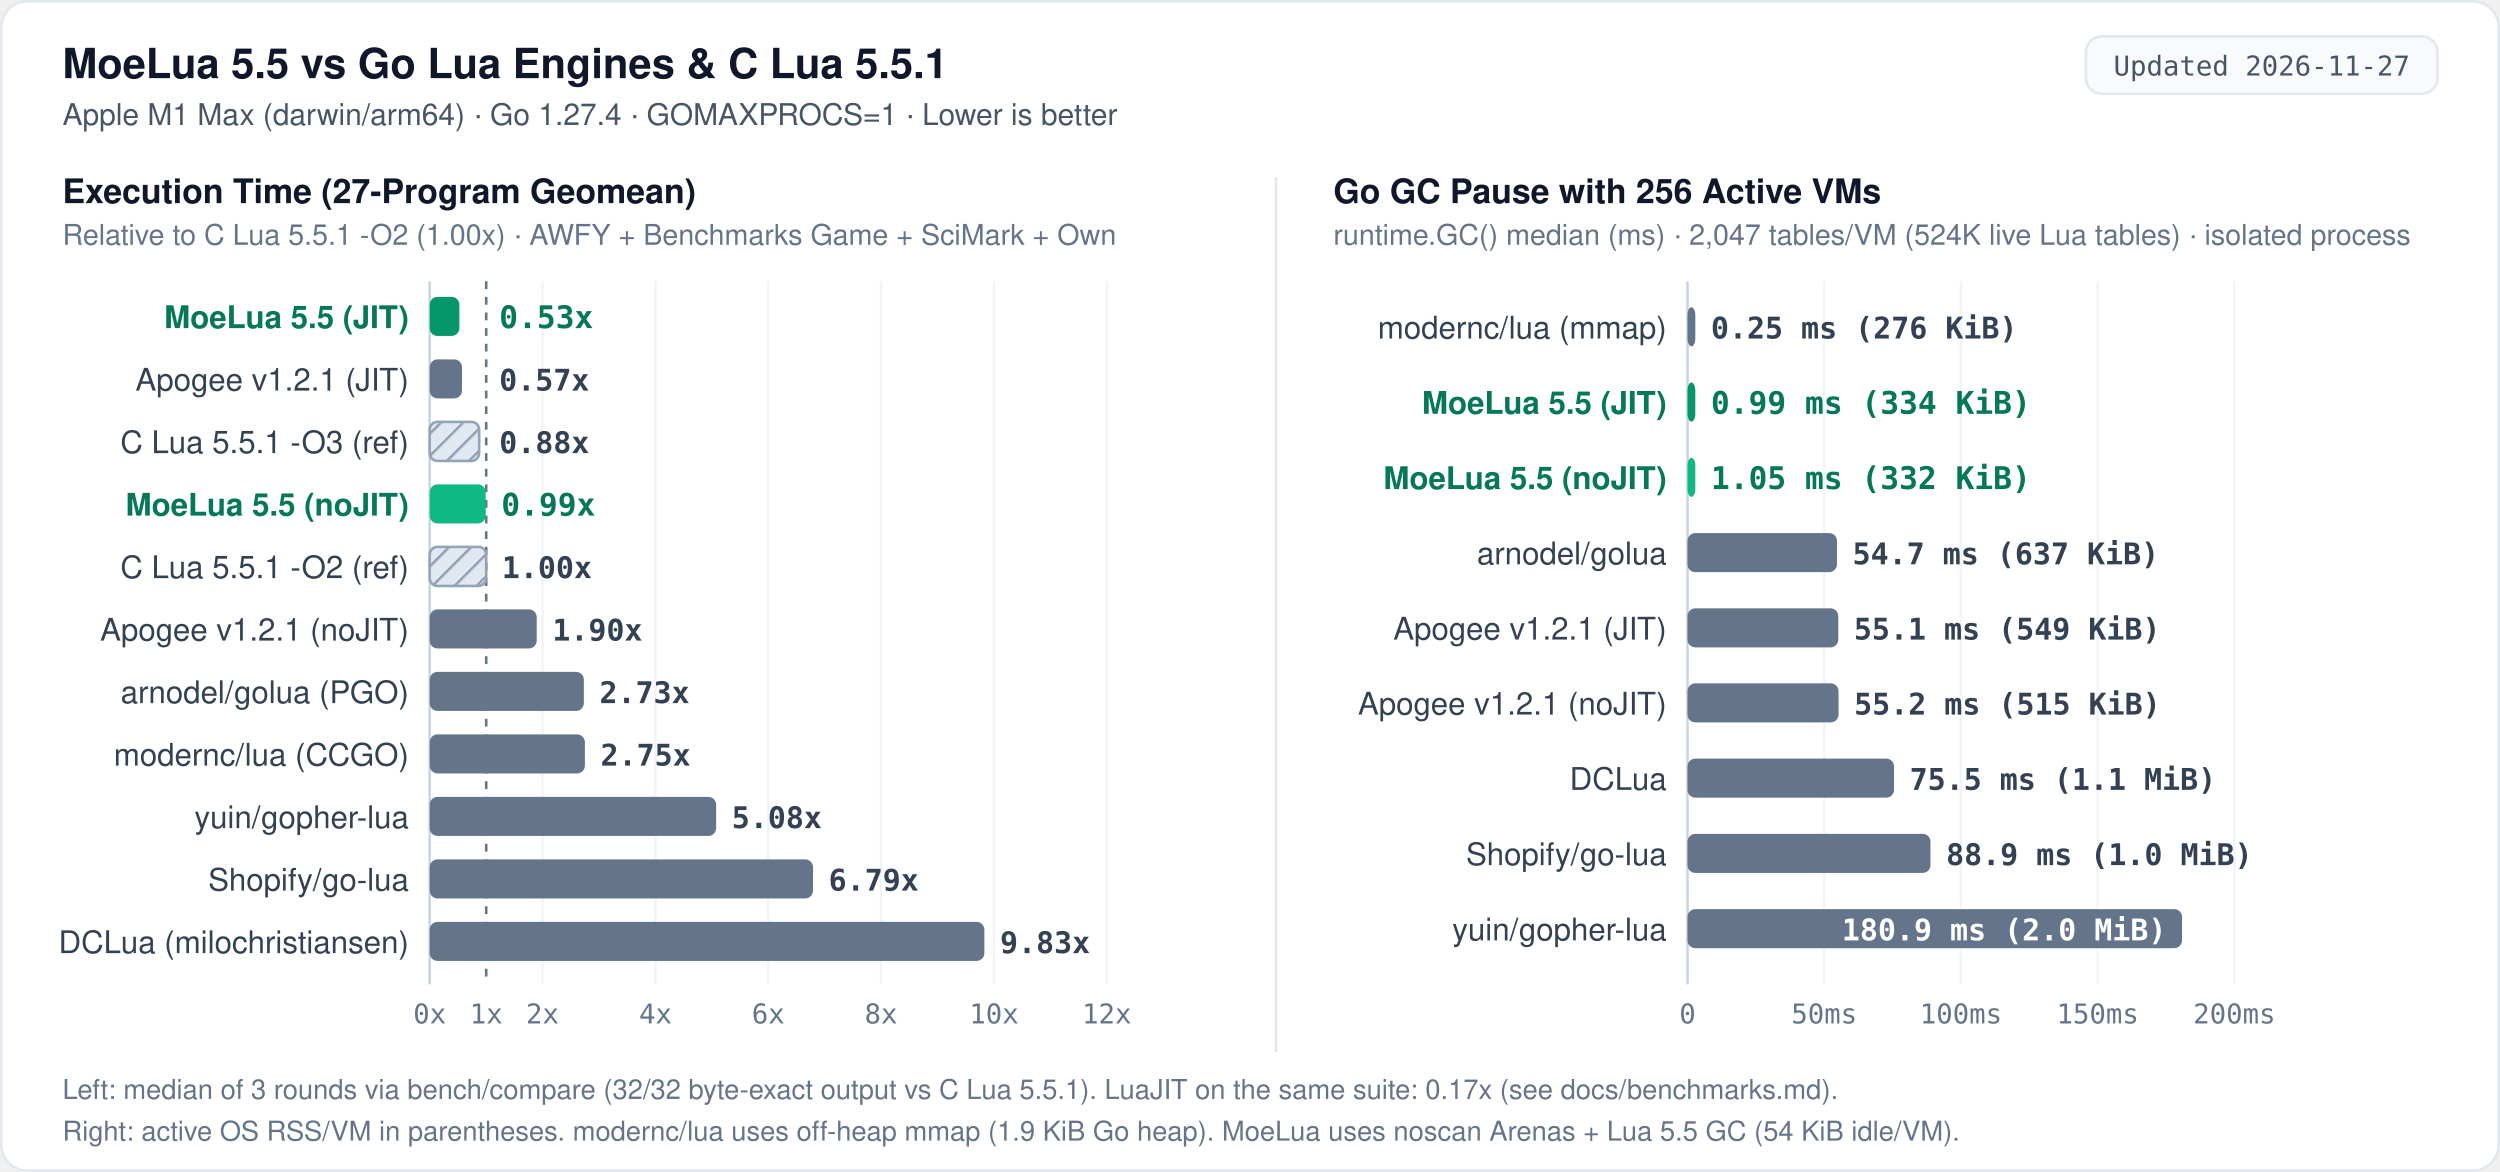
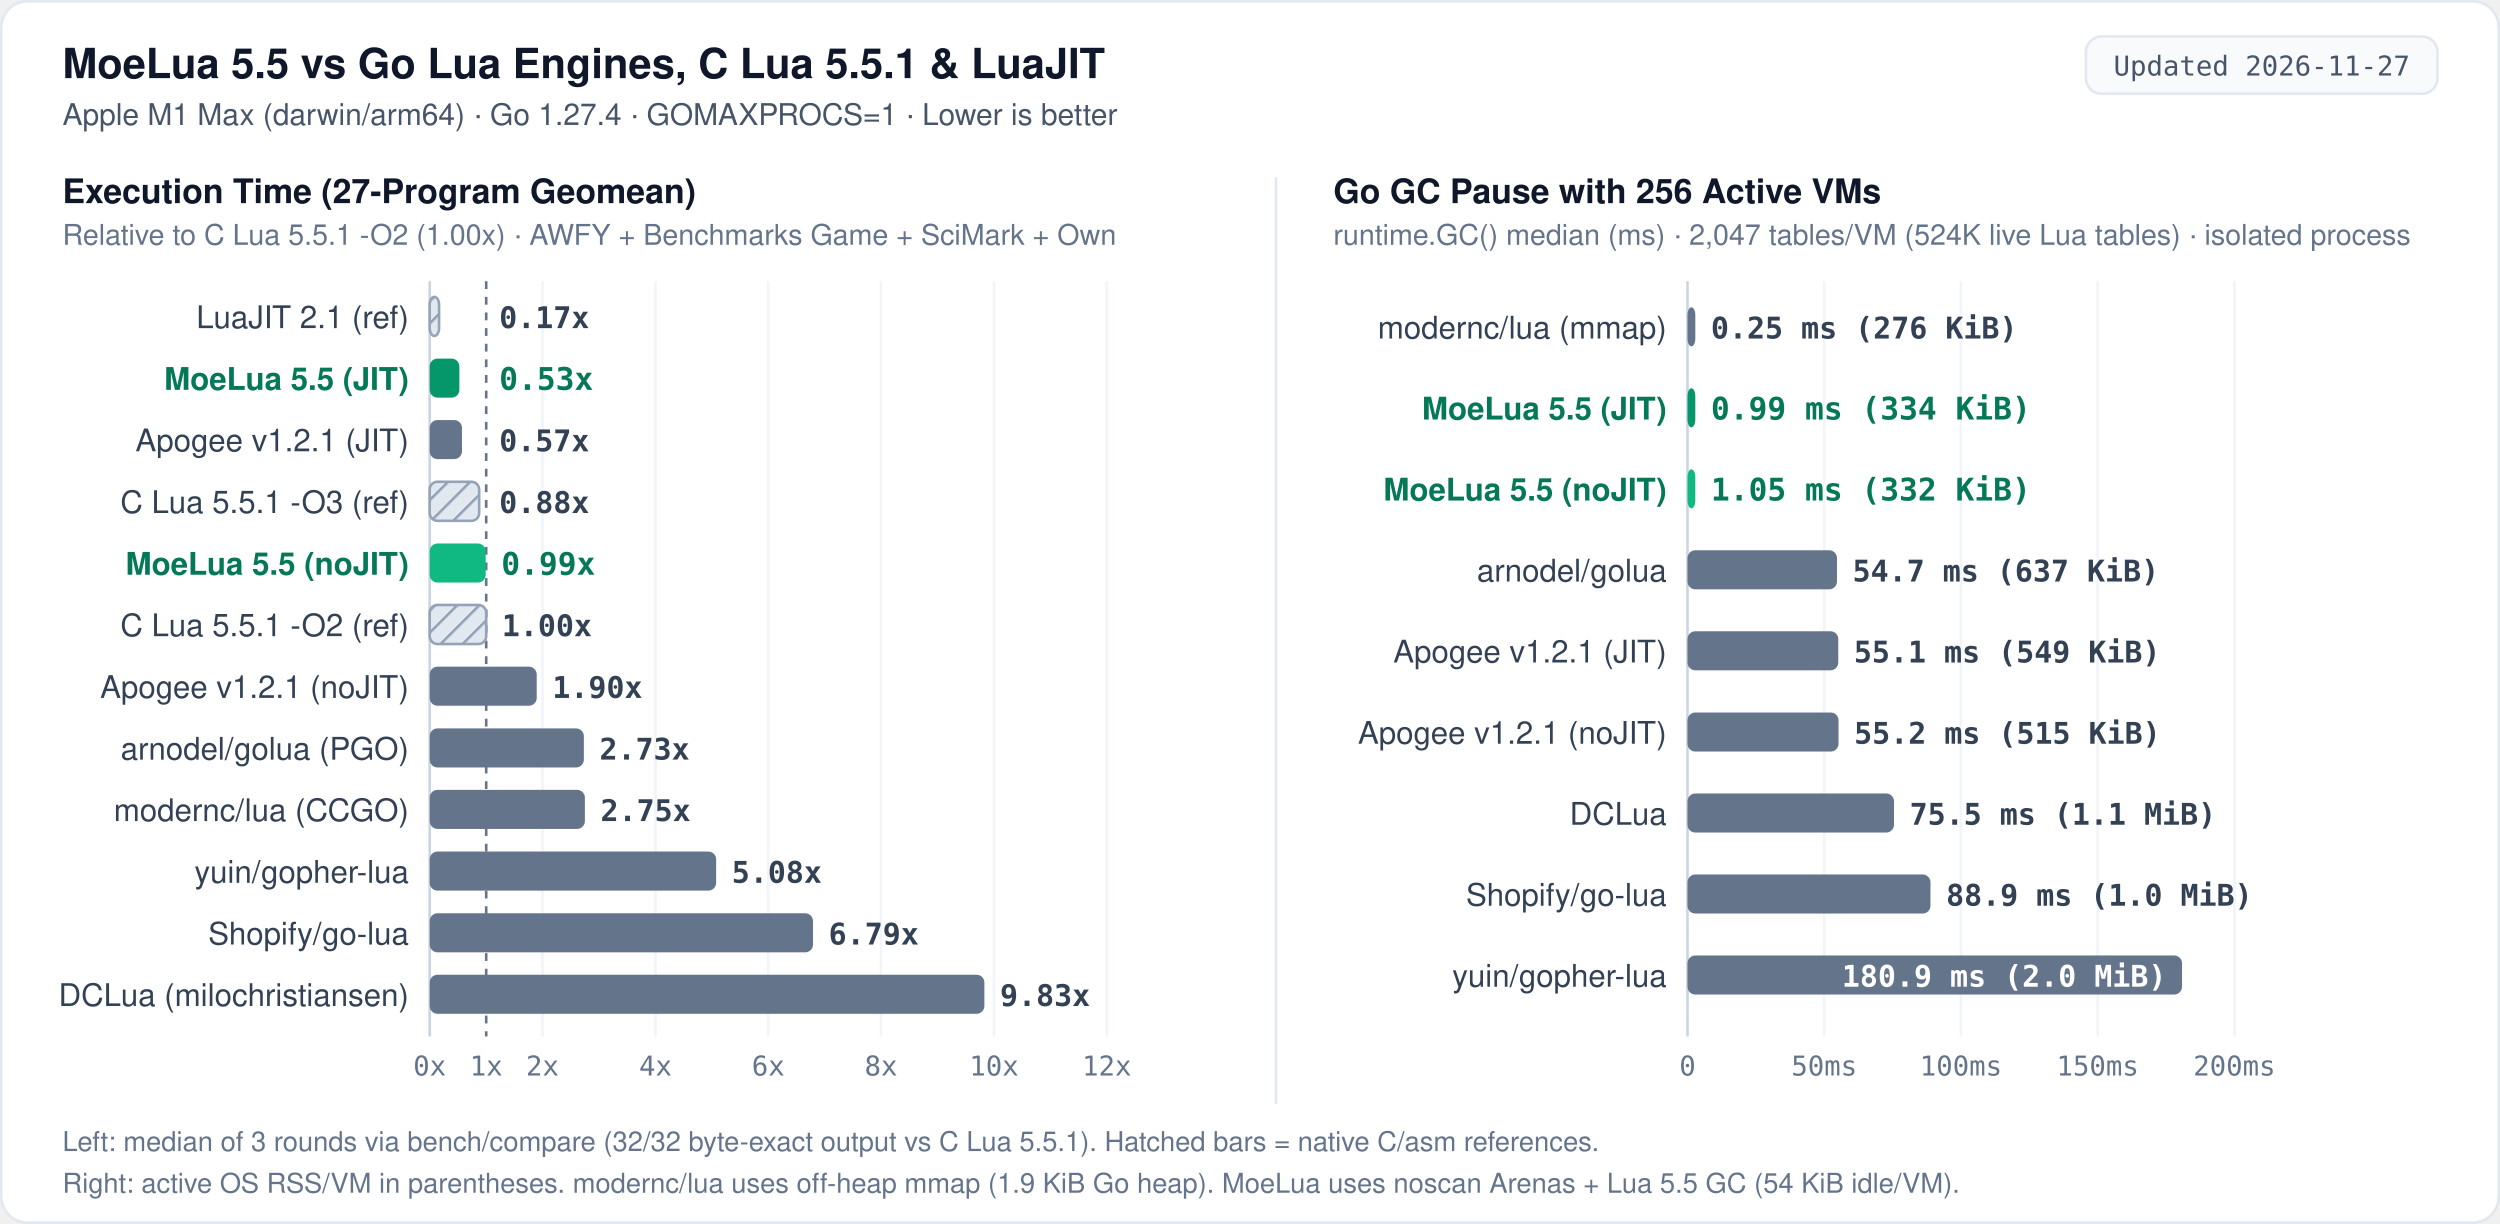
- <svg xmlns="http://www.w3.org/2000/svg" width="960" height="450" viewBox="0 0 960 450" role="img" aria-label="MoeLua 5.5 cross-engine benchmark: 27-program execution time relative to C Lua 5.5.1 -O2 and 256-VM Go GC pause">
+ <svg xmlns="http://www.w3.org/2000/svg" width="960" height="470" viewBox="0 0 960 470" role="img" aria-label="MoeLua 5.5 cross-engine benchmark: 27-program execution time relative to C Lua 5.5.1 -O2 and 256-VM Go GC pause">
  <defs>
    <pattern id="hatch" width="6" height="6" patternUnits="userSpaceOnUse" patternTransform="rotate(45)">
      <rect width="6" height="6" fill="#e2e8f0" />
      <line x1="0" y1="0" x2="0" y2="6" stroke="#94a3b8" stroke-width="2" />
    </pattern>
    <style>
      .bg { fill: #ffffff; }
      .border { fill: none; stroke: #e2e8f0; stroke-width: 1; }
      .badge-bg { fill: #f8fafc; stroke: #e2e8f0; stroke-width: 1; }
      .badge-txt { font: 500 10.5px ui-monospace, SFMono-Regular, Menlo, Consolas, monospace; fill: #475569; text-anchor: middle; }
      .title { font: 700 16px -apple-system, BlinkMacSystemFont, "Segoe UI", Helvetica, Arial, sans-serif; fill: #0f172a; }
      .subtitle { font: 400 11.5px -apple-system, BlinkMacSystemFont, "Segoe UI", Helvetica, Arial, sans-serif; fill: #475569; }
      .panel-title { font: 700 13px -apple-system, BlinkMacSystemFont, "Segoe UI", Helvetica, Arial, sans-serif; fill: #0f172a; }
      .panel-sub { font: 400 11px -apple-system, BlinkMacSystemFont, "Segoe UI", Helvetica, Arial, sans-serif; fill: #64748b; }
      .label { font: 500 12px -apple-system, BlinkMacSystemFont, "Segoe UI", Helvetica, Arial, sans-serif; fill: #334155; text-anchor: end; }
      .label-hi { font: 700 12px -apple-system, BlinkMacSystemFont, "Segoe UI", Helvetica, Arial, sans-serif; fill: #047857; text-anchor: end; }
      .val { font: 600 11.5px ui-monospace, SFMono-Regular, Menlo, Consolas, monospace; fill: #334155; }
      .val-hi { font: 700 12px ui-monospace, SFMono-Regular, Menlo, Consolas, monospace; fill: #047857; }
      .end-lbl { font: 500 10.5px -apple-system, BlinkMacSystemFont, "Segoe UI", Helvetica, Arial, sans-serif; fill: #475569; }
      .end-lbl-hi { font: 700 11px -apple-system, BlinkMacSystemFont, "Segoe UI", Helvetica, Arial, sans-serif; fill: #047857; }
      .grid { stroke: #f1f5f9; stroke-width: 1; }
      .axis { stroke: #cbd5e1; stroke-width: 1; }
      .refline { stroke: #64748b; stroke-width: 1; stroke-dasharray: 3 3; }
      .leader { stroke: #cbd5e1; stroke-width: 1; fill: none; }
      .tick { font: 400 10.5px ui-monospace, SFMono-Regular, Menlo, Consolas, monospace; fill: #64748b; text-anchor: middle; }
      .tick-y { font: 400 10.5px ui-monospace, SFMono-Regular, Menlo, Consolas, monospace; fill: #64748b; text-anchor: end; }
      .foot { font: 400 10.5px -apple-system, BlinkMacSystemFont, "Segoe UI", Helvetica, Arial, sans-serif; fill: #64748b; }
      .bar-moe-jit { fill: #059669; }
      .bar-moe { fill: #10b981; }
      .bar-other { fill: #64748b; }
      .bar-ref { fill: url(#hatch); stroke: #94a3b8; stroke-width: 1; }
    </style>
  </defs>
-   <rect x="0.5" y="0.5" width="959" height="449" rx="10" class="bg" />
-   <rect x="0.5" y="0.5" width="959" height="449" rx="10" class="border" />
-   <text x="24" y="30" class="title">MoeLua 5.5 vs Go Lua Engines &amp; C Lua 5.5.1</text>
+   <rect x="0.5" y="0.5" width="959" height="469" rx="10" class="bg" />
+   <rect x="0.5" y="0.5" width="959" height="469" rx="10" class="border" />
+   <text x="24" y="30" class="title">MoeLua 5.5 vs Go Lua Engines, C Lua 5.5.1 &amp; LuaJIT</text>
  <text x="24" y="48" class="subtitle">Apple M1 Max (darwin/arm64) · Go 1.27.4 · GOMAXPROCS=1 · Lower is better</text>
  <rect x="801.0" y="14" width="135.0" height="22" rx="6" class="badge-bg" />
  <text x="868.5" y="29" class="badge-txt">Updated 2026-11-27</text>
-   <line x1="490" y1="68" x2="490" y2="404" stroke="#e2e8f0" stroke-width="1" />
+   <line x1="490" y1="68" x2="490" y2="424" stroke="#e2e8f0" stroke-width="1" />
  <text x="24" y="78" class="panel-title">Execution Time (27-Program Geomean)</text>
  <text x="24" y="94" class="panel-sub">Relative to C Lua 5.5.1 -O2 (1.00x) · AWFY + Benchmarks Game + SciMark + Own</text>
-   <line x1="165.0" y1="108.0" x2="165.0" y2="378.0" class="axis" />
-   <line x1="186.7" y1="108.0" x2="186.7" y2="378.0" class="refline" />
-   <text x="165.0" y="393" class="tick">0x</text>
-   <text x="186.7" y="393" class="tick">1x</text>
-   <line x1="208.3" y1="108.0" x2="208.3" y2="378.0" class="grid" />
-   <text x="208.3" y="393" class="tick">2x</text>
-   <line x1="251.7" y1="108.0" x2="251.7" y2="378.0" class="grid" />
-   <text x="251.7" y="393" class="tick">4x</text>
-   <line x1="295.0" y1="108.0" x2="295.0" y2="378.0" class="grid" />
-   <text x="295.0" y="393" class="tick">6x</text>
-   <line x1="338.3" y1="108.0" x2="338.3" y2="378.0" class="grid" />
-   <text x="338.3" y="393" class="tick">8x</text>
-   <line x1="381.7" y1="108.0" x2="381.7" y2="378.0" class="grid" />
-   <text x="381.7" y="393" class="tick">10x</text>
-   <line x1="425.0" y1="108.0" x2="425.0" y2="378.0" class="grid" />
-   <text x="425.0" y="393" class="tick">12x</text>
-   <text x="157" y="126.0" class="label-hi">MoeLua 5.5 (JIT)</text>
-   <rect x="165.0" y="114.0" width="11.4" height="15.0" rx="3" class="bar-moe-jit" />
-   <text x="191.7" y="126.0" class="val-hi">0.53x</text>
-   <text x="157" y="150.0" class="label">Apogee v1.2.1 (JIT)</text>
-   <rect x="165.0" y="138.0" width="12.4" height="15.0" rx="3" class="bar-other" />
-   <text x="191.7" y="150.0" class="val">0.57x</text>
-   <text x="157" y="174.0" class="label">C Lua 5.5.1 -O3 (ref)</text>
-   <rect x="165.0" y="162.0" width="19.0" height="15.0" rx="3" class="bar-ref" />
-   <text x="191.7" y="174.0" class="val">0.88x</text>
-   <text x="157" y="198.0" class="label-hi">MoeLua 5.5 (noJIT)</text>
-   <rect x="165.0" y="186.0" width="21.5" height="15.0" rx="3" class="bar-moe" />
-   <text x="192.5" y="198.0" class="val-hi">0.99x</text>
-   <text x="157" y="222.0" class="label">C Lua 5.5.1 -O2 (ref)</text>
-   <rect x="165.0" y="210.0" width="21.7" height="15.0" rx="3" class="bar-ref" />
-   <text x="192.7" y="222.0" class="val">1.00x</text>
-   <text x="157" y="246.0" class="label">Apogee v1.2.1 (noJIT)</text>
-   <rect x="165.0" y="234.0" width="41.1" height="15.0" rx="3" class="bar-other" />
-   <text x="212.1" y="246.0" class="val">1.90x</text>
-   <text x="157" y="270.0" class="label">arnodel/golua (PGO)</text>
-   <rect x="165.0" y="258.0" width="59.2" height="15.0" rx="3" class="bar-other" />
-   <text x="230.2" y="270.0" class="val">2.73x</text>
-   <text x="157" y="294.0" class="label">modernc/lua (CCGO)</text>
-   <rect x="165.0" y="282.0" width="59.6" height="15.0" rx="3" class="bar-other" />
-   <text x="230.6" y="294.0" class="val">2.75x</text>
-   <text x="157" y="318.0" class="label">yuin/gopher-lua</text>
-   <rect x="165.0" y="306.0" width="110.0" height="15.0" rx="3" class="bar-other" />
-   <text x="281.0" y="318.0" class="val">5.08x</text>
-   <text x="157" y="342.0" class="label">Shopify/go-lua</text>
-   <rect x="165.0" y="330.0" width="147.2" height="15.0" rx="3" class="bar-other" />
-   <text x="318.2" y="342.0" class="val">6.79x</text>
-   <text x="157" y="366.0" class="label">DCLua (milochristiansen)</text>
-   <rect x="165.0" y="354.0" width="213.0" height="15.0" rx="3" class="bar-other" />
-   <text x="384.0" y="366.0" class="val">9.83x</text>
+   <line x1="165.0" y1="108.0" x2="165.0" y2="398.0" class="axis" />
+   <line x1="186.7" y1="108.0" x2="186.7" y2="398.0" class="refline" />
+   <text x="165.0" y="413" class="tick">0x</text>
+   <text x="186.7" y="413" class="tick">1x</text>
+   <line x1="208.3" y1="108.0" x2="208.3" y2="398.0" class="grid" />
+   <text x="208.3" y="413" class="tick">2x</text>
+   <line x1="251.7" y1="108.0" x2="251.7" y2="398.0" class="grid" />
+   <text x="251.7" y="413" class="tick">4x</text>
+   <line x1="295.0" y1="108.0" x2="295.0" y2="398.0" class="grid" />
+   <text x="295.0" y="413" class="tick">6x</text>
+   <line x1="338.3" y1="108.0" x2="338.3" y2="398.0" class="grid" />
+   <text x="338.3" y="413" class="tick">8x</text>
+   <line x1="381.7" y1="108.0" x2="381.7" y2="398.0" class="grid" />
+   <text x="381.7" y="413" class="tick">10x</text>
+   <line x1="425.0" y1="108.0" x2="425.0" y2="398.0" class="grid" />
+   <text x="425.0" y="413" class="tick">12x</text>
+   <text x="157" y="126.0" class="label">LuaJIT 2.1 (ref)</text>
+   <rect x="165.0" y="114.0" width="3.6" height="15.0" rx="3" class="bar-ref" />
+   <text x="191.7" y="126.0" class="val">0.17x</text>
+   <text x="157" y="149.7" class="label-hi">MoeLua 5.5 (JIT)</text>
+   <rect x="165.0" y="137.7" width="11.4" height="15.0" rx="3" class="bar-moe-jit" />
+   <text x="191.7" y="149.7" class="val-hi">0.53x</text>
+   <text x="157" y="173.3" class="label">Apogee v1.2.1 (JIT)</text>
+   <rect x="165.0" y="161.3" width="12.4" height="15.0" rx="3" class="bar-other" />
+   <text x="191.7" y="173.3" class="val">0.57x</text>
+   <text x="157" y="197.0" class="label">C Lua 5.5.1 -O3 (ref)</text>
+   <rect x="165.0" y="185.0" width="19.0" height="15.0" rx="3" class="bar-ref" />
+   <text x="191.7" y="197.0" class="val">0.88x</text>
+   <text x="157" y="220.7" class="label-hi">MoeLua 5.5 (noJIT)</text>
+   <rect x="165.0" y="208.7" width="21.5" height="15.0" rx="3" class="bar-moe" />
+   <text x="192.5" y="220.7" class="val-hi">0.99x</text>
+   <text x="157" y="244.3" class="label">C Lua 5.5.1 -O2 (ref)</text>
+   <rect x="165.0" y="232.3" width="21.7" height="15.0" rx="3" class="bar-ref" />
+   <text x="192.7" y="244.3" class="val">1.00x</text>
+   <text x="157" y="268.0" class="label">Apogee v1.2.1 (noJIT)</text>
+   <rect x="165.0" y="256.0" width="41.1" height="15.0" rx="3" class="bar-other" />
+   <text x="212.1" y="268.0" class="val">1.90x</text>
+   <text x="157" y="291.7" class="label">arnodel/golua (PGO)</text>
+   <rect x="165.0" y="279.7" width="59.2" height="15.0" rx="3" class="bar-other" />
+   <text x="230.2" y="291.7" class="val">2.73x</text>
+   <text x="157" y="315.3" class="label">modernc/lua (CCGO)</text>
+   <rect x="165.0" y="303.3" width="59.6" height="15.0" rx="3" class="bar-other" />
+   <text x="230.6" y="315.3" class="val">2.75x</text>
+   <text x="157" y="339.0" class="label">yuin/gopher-lua</text>
+   <rect x="165.0" y="327.0" width="110.0" height="15.0" rx="3" class="bar-other" />
+   <text x="281.0" y="339.0" class="val">5.08x</text>
+   <text x="157" y="362.7" class="label">Shopify/go-lua</text>
+   <rect x="165.0" y="350.7" width="147.2" height="15.0" rx="3" class="bar-other" />
+   <text x="318.2" y="362.7" class="val">6.79x</text>
+   <text x="157" y="386.3" class="label">DCLua (milochristiansen)</text>
+   <rect x="165.0" y="374.3" width="213.0" height="15.0" rx="3" class="bar-other" />
+   <text x="384.0" y="386.3" class="val">9.83x</text>
  <text x="512" y="78" class="panel-title">Go GC Pause with 256 Active VMs</text>
  <text x="512" y="94" class="panel-sub">runtime.GC() median (ms) · 2,047 tables/VM (524K live Lua tables) · isolated process</text>
-   <line x1="648.0" y1="108.0" x2="648.0" y2="378.0" class="axis" />
-   <text x="648.0" y="393" class="tick">0</text>
-   <line x1="700.5" y1="108.0" x2="700.5" y2="378.0" class="grid" />
-   <text x="700.5" y="393" class="tick">50ms</text>
-   <line x1="753.0" y1="108.0" x2="753.0" y2="378.0" class="grid" />
-   <text x="753.0" y="393" class="tick">100ms</text>
-   <line x1="805.5" y1="108.0" x2="805.5" y2="378.0" class="grid" />
-   <text x="805.5" y="393" class="tick">150ms</text>
-   <line x1="858.0" y1="108.0" x2="858.0" y2="378.0" class="grid" />
-   <text x="858.0" y="393" class="tick">200ms</text>
+   <line x1="648.0" y1="108.0" x2="648.0" y2="398.0" class="axis" />
+   <text x="648.0" y="413" class="tick">0</text>
+   <line x1="700.5" y1="108.0" x2="700.5" y2="398.0" class="grid" />
+   <text x="700.5" y="413" class="tick">50ms</text>
+   <line x1="753.0" y1="108.0" x2="753.0" y2="398.0" class="grid" />
+   <text x="753.0" y="413" class="tick">100ms</text>
+   <line x1="805.5" y1="108.0" x2="805.5" y2="398.0" class="grid" />
+   <text x="805.5" y="413" class="tick">150ms</text>
+   <line x1="858.0" y1="108.0" x2="858.0" y2="398.0" class="grid" />
+   <text x="858.0" y="413" class="tick">200ms</text>
  <text x="640" y="130.0" class="label">modernc/lua (mmap)</text>
  <rect x="648.0" y="118.0" width="3.0" height="15.0" rx="3" class="bar-other" />
  <text x="657.0" y="130.0" class="val">0.25 ms (276 KiB)</text>
-   <text x="640" y="158.9" class="label-hi">MoeLua 5.5 (JIT)</text>
-   <rect x="648.0" y="146.9" width="3.0" height="15.0" rx="3" class="bar-moe-jit" />
-   <text x="657.0" y="158.9" class="val-hi">0.99 ms (334 KiB)</text>
-   <text x="640" y="187.8" class="label-hi">MoeLua 5.5 (noJIT)</text>
-   <rect x="648.0" y="175.8" width="3.0" height="15.0" rx="3" class="bar-moe" />
-   <text x="657.0" y="187.8" class="val-hi">1.05 ms (332 KiB)</text>
-   <text x="640" y="216.7" class="label">arnodel/golua</text>
-   <rect x="648.0" y="204.7" width="57.4" height="15.0" rx="3" class="bar-other" />
-   <text x="711.4" y="216.7" class="val">54.7 ms (637 KiB)</text>
-   <text x="640" y="245.6" class="label">Apogee v1.2.1 (JIT)</text>
-   <rect x="648.0" y="233.6" width="57.9" height="15.0" rx="3" class="bar-other" />
-   <text x="711.9" y="245.6" class="val">55.1 ms (549 KiB)</text>
-   <text x="640" y="274.4" class="label">Apogee v1.2.1 (noJIT)</text>
-   <rect x="648.0" y="262.4" width="58.0" height="15.0" rx="3" class="bar-other" />
-   <text x="712.0" y="274.4" class="val">55.2 ms (515 KiB)</text>
-   <text x="640" y="303.3" class="label">DCLua</text>
-   <rect x="648.0" y="291.3" width="79.3" height="15.0" rx="3" class="bar-other" />
-   <text x="733.3" y="303.3" class="val">75.5 ms (1.1 MiB)</text>
-   <text x="640" y="332.2" class="label">Shopify/go-lua</text>
-   <rect x="648.0" y="320.2" width="93.3" height="15.0" rx="3" class="bar-other" />
-   <text x="747.3" y="332.2" class="val">88.9 ms (1.0 MiB)</text>
-   <text x="640" y="361.1" class="label">yuin/gopher-lua</text>
-   <rect x="648.0" y="349.1" width="189.9" height="15.0" rx="3" class="bar-other" />
-   <text x="831.9" y="361.1" class="val" style="fill:#ffffff;text-anchor:end">180.9 ms (2.0 MiB)</text>
-   <text x="24" y="422" class="foot">Left: median of 3 rounds via bench/compare (32/32 byte-exact output vs C Lua 5.5.1). LuaJIT on the same suite: 0.17x (see docs/benchmarks.md).</text>
-   <text x="24" y="438" class="foot">Right: active OS RSS/VM in parentheses. modernc/lua uses off-heap mmap (1.9 KiB Go heap). MoeLua uses noscan Arenas + Lua 5.5 GC (54 KiB idle/VM).</text>
+   <text x="640" y="161.1" class="label-hi">MoeLua 5.5 (JIT)</text>
+   <rect x="648.0" y="149.1" width="3.0" height="15.0" rx="3" class="bar-moe-jit" />
+   <text x="657.0" y="161.1" class="val-hi">0.99 ms (334 KiB)</text>
+   <text x="640" y="192.2" class="label-hi">MoeLua 5.5 (noJIT)</text>
+   <rect x="648.0" y="180.2" width="3.0" height="15.0" rx="3" class="bar-moe" />
+   <text x="657.0" y="192.2" class="val-hi">1.05 ms (332 KiB)</text>
+   <text x="640" y="223.3" class="label">arnodel/golua</text>
+   <rect x="648.0" y="211.3" width="57.4" height="15.0" rx="3" class="bar-other" />
+   <text x="711.4" y="223.3" class="val">54.7 ms (637 KiB)</text>
+   <text x="640" y="254.4" class="label">Apogee v1.2.1 (JIT)</text>
+   <rect x="648.0" y="242.4" width="57.9" height="15.0" rx="3" class="bar-other" />
+   <text x="711.9" y="254.4" class="val">55.1 ms (549 KiB)</text>
+   <text x="640" y="285.6" class="label">Apogee v1.2.1 (noJIT)</text>
+   <rect x="648.0" y="273.6" width="58.0" height="15.0" rx="3" class="bar-other" />
+   <text x="712.0" y="285.6" class="val">55.2 ms (515 KiB)</text>
+   <text x="640" y="316.7" class="label">DCLua</text>
+   <rect x="648.0" y="304.7" width="79.3" height="15.0" rx="3" class="bar-other" />
+   <text x="733.3" y="316.7" class="val">75.5 ms (1.1 MiB)</text>
+   <text x="640" y="347.8" class="label">Shopify/go-lua</text>
+   <rect x="648.0" y="335.8" width="93.3" height="15.0" rx="3" class="bar-other" />
+   <text x="747.3" y="347.8" class="val">88.9 ms (1.0 MiB)</text>
+   <text x="640" y="378.9" class="label">yuin/gopher-lua</text>
+   <rect x="648.0" y="366.9" width="189.9" height="15.0" rx="3" class="bar-other" />
+   <text x="831.9" y="378.9" class="val" style="fill:#ffffff;text-anchor:end">180.9 ms (2.0 MiB)</text>
+   <text x="24" y="442" class="foot">Left: median of 3 rounds via bench/compare (32/32 byte-exact output vs C Lua 5.5.1). Hatched bars = native C/asm references.</text>
+   <text x="24" y="458" class="foot">Right: active OS RSS/VM in parentheses. modernc/lua uses off-heap mmap (1.9 KiB Go heap). MoeLua uses noscan Arenas + Lua 5.5 GC (54 KiB idle/VM).</text>
</svg>
